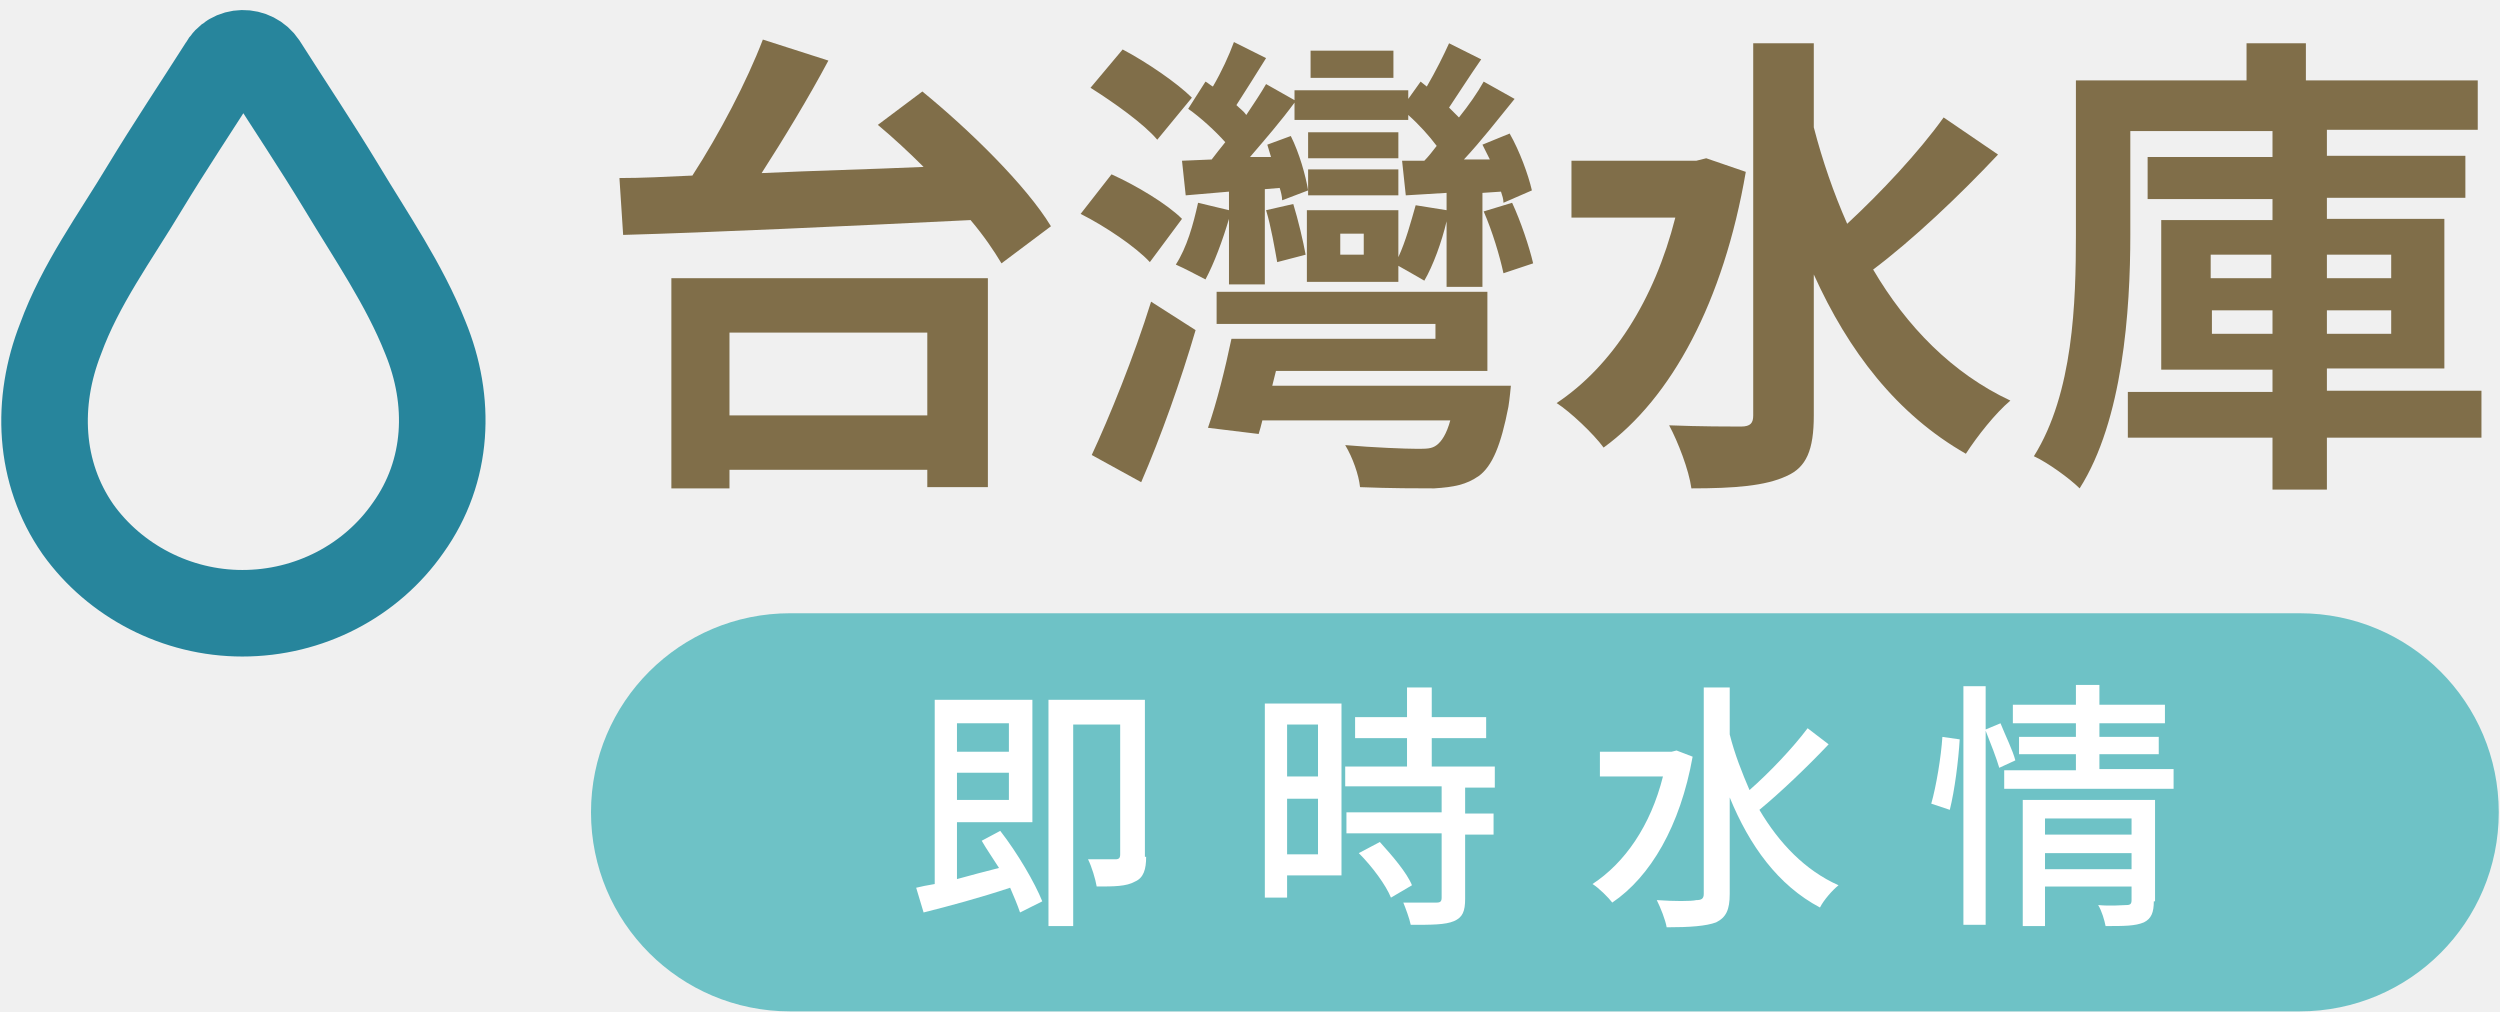
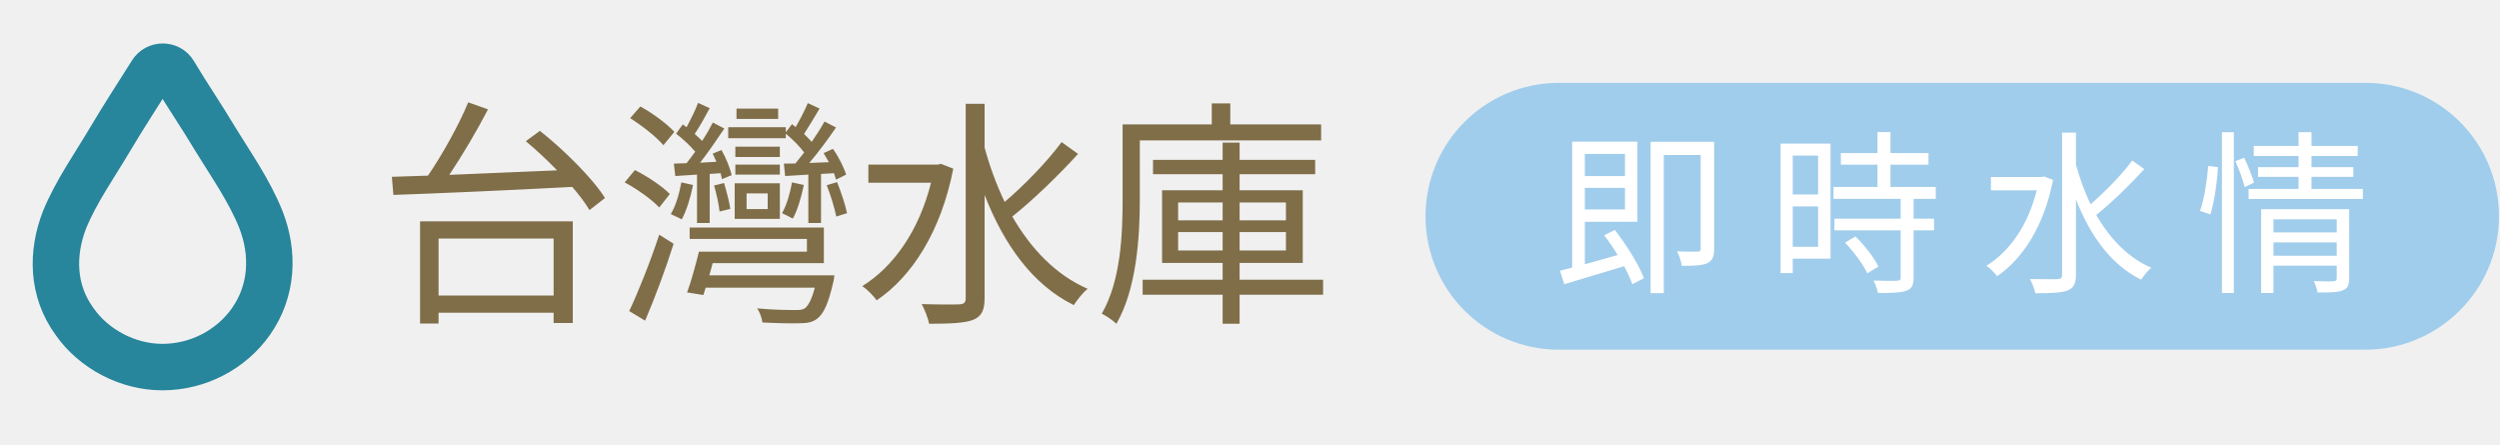
- <svg xmlns="http://www.w3.org/2000/svg" version="1.1" id="圖層_1" x="0px" y="0px" viewBox="0 0 202.2 81.8" style="enable-background:new 0 0 202.2 81.8;" xml:space="preserve">
+ <svg xmlns="http://www.w3.org/2000/svg" version="1.1" id="圖層_1" x="0px" y="0px" viewBox="0 0 301.7 53.6" style="enable-background:new 0 0 301.7 53.6;" xml:space="preserve">
  <style type="text/css">
	.st0{fill:#806E49;}
- 	.st1{fill:#6EC2C6;}
- 	.st2{fill:#FFFFFF;}
- 	.st3{fill:none;stroke:#27859C;stroke-width:7;stroke-linecap:round;stroke-linejoin:round;stroke-miterlimit:10;}
+ 	.st1{font-family:'NotoSansCJKjp-Regular-83pv-RKSJ-H';}
+ 	.st2{font-size:28.876px;}
+ 	.st3{fill:#A1CDEC;}
+ 	.st4{fill:#FFFFFF;}
+ 	.st5{font-family:'NotoSansCJKjp-Medium-83pv-RKSJ-H';}
+ 	.st6{font-size:21.116px;}
+ 	.st7{fill:none;stroke:#27859C;stroke-width:5.607;stroke-linecap:round;stroke-linejoin:round;stroke-miterlimit:10;}
</style>
  <g>
    <g>
-       <g>
-         <path class="st0" d="M74.6,7.4c3.8,3.1,8.4,7.6,10.4,10.9l-4,3c-0.6-1-1.4-2.2-2.5-3.5c-10.2,0.5-21,1-28.1,1.2l-0.3-4.6     c1.8,0,3.8-0.1,5.9-0.2c2.2-3.4,4.4-7.6,5.7-11l5.3,1.7c-1.6,3-3.6,6.3-5.4,9.1c4.2-0.2,8.6-0.3,13.1-0.5     c-1.2-1.2-2.5-2.4-3.7-3.4L74.6,7.4z M54.2,22.5h25.7v16.9H75V38H59v1.5h-4.7V22.5z M59,26.9v6.7H75v-6.7H59z" />
-         <path class="st0" d="M93,21.2c-1.1-1.2-3.6-2.9-5.6-3.9l2.5-3.2c2,0.9,4.5,2.4,5.7,3.6L93,21.2z M93.6,11.3     c-1.1-1.3-3.5-3-5.4-4.2L90.8,4c1.9,1,4.4,2.7,5.6,3.9L93.6,11.3z M88.3,36.8c1.4-3,3.4-7.9,4.8-12.4l3.6,2.3     c-1.2,4.1-2.8,8.6-4.4,12.3L88.3,36.8z M99.4,17.7c-0.5,1.7-1.2,3.6-1.9,4.9c-0.6-0.3-1.7-0.9-2.4-1.2c0.9-1.4,1.4-3.2,1.8-5     l2.5,0.6v-1.5c-1.2,0.1-2.4,0.2-3.5,0.3l-0.3-2.8l2.4-0.1c0.3-0.4,0.7-0.9,1.1-1.4c-0.8-0.9-2-2-3-2.7l1.4-2.2     c0.2,0.1,0.4,0.3,0.6,0.4c0.7-1.2,1.3-2.5,1.7-3.6l2.6,1.3c-0.8,1.3-1.7,2.7-2.4,3.8c0.3,0.3,0.6,0.5,0.8,0.8     c0.6-0.9,1.2-1.8,1.6-2.5l2.3,1.3V7.3h9.2V8l1-1.4l0.5,0.4c0.7-1.2,1.4-2.6,1.8-3.5l2.6,1.3c-0.9,1.3-1.8,2.7-2.6,3.9     c0.3,0.3,0.6,0.6,0.8,0.8c0.8-1,1.5-2,2-2.9l2.5,1.4c-1.3,1.6-2.7,3.4-4.1,4.9l2.1,0c-0.2-0.4-0.4-0.8-0.6-1.2l2.2-0.9     c0.8,1.4,1.5,3.3,1.8,4.6l-2.3,1c0-0.3-0.1-0.6-0.2-0.9l-1.5,0.1v7.6H117v-5.3c-0.4,1.7-1.1,3.6-1.8,4.8     c-0.5-0.3-1.4-0.8-2.1-1.2v1.3h-7.4v-5.8h7.4v3.8c0.6-1.3,1-2.8,1.4-4.2L117,17v-1.4l-3.3,0.2l-0.3-2.8l1.8,0     c0.3-0.3,0.7-0.8,1-1.2c-0.6-0.8-1.4-1.7-2.3-2.5v0.4h-9.2V8.3c-1.1,1.5-2.4,3-3.6,4.4l1.7,0c-0.1-0.3-0.2-0.7-0.3-1l1.9-0.7     c0.7,1.4,1.2,3.2,1.4,4.4l-2.1,0.8c0-0.3-0.1-0.7-0.2-1l-1.2,0.1v7.7h-2.9V17.7z M122.2,31.2c0,0-0.1,1.1-0.2,1.7     c-0.6,3.1-1.3,4.8-2.4,5.6c-1,0.7-2,0.9-3.6,1c-1.2,0-3.6,0-6-0.1c-0.1-1-0.6-2.4-1.2-3.4c2.3,0.2,4.9,0.3,5.8,0.3     c0.8,0,1.2,0,1.6-0.3c0.4-0.3,0.8-0.9,1.1-2h-15.2c-0.1,0.4-0.2,0.8-0.3,1.1l-4.1-0.5c0.7-2,1.4-4.8,1.9-7.2h16.5v-1.2H98.4v-2.6     h21.9V30h-17.1l-0.3,1.2H122.2z M103.3,21.2c-0.2-1.1-0.5-2.9-0.9-4.2l2.2-0.5c0.4,1.3,0.8,3,1,4.1L103.3,21.2z M113.1,12.8h-7.3     v-2.1h7.3V12.8z M105.8,13.7h7.3v2.1h-7.3V13.7z M112.7,6.3H106V4.1h6.7V6.3z M110.3,18.9h-1.9v1.7h1.9V18.9z M122.3,16.4     c0.7,1.5,1.4,3.6,1.7,4.9l-2.4,0.8c-0.3-1.4-0.9-3.4-1.6-5L122.3,16.4z" />
-         <path class="st0" d="M141.2,13.9c-1.8,10.5-6,18.3-11.5,22.3c-0.8-1.1-2.7-2.9-3.8-3.6c4.5-3,7.9-8.3,9.6-15h-8.4v-4.6h10.1     l0.8-0.2L141.2,13.9z M161.6,12.5c-3.1,3.3-6.9,6.9-10.1,9.3c2.7,4.6,6.4,8.4,11.1,10.6c-1.2,1-2.7,2.9-3.6,4.3     c-5.6-3.2-9.5-8.3-12.3-14.5v11.4c0,2.8-0.6,4.2-2.2,4.9c-1.7,0.8-4.2,1-7.7,1c-0.2-1.5-1.1-3.8-1.8-5.1c2.5,0.1,5,0.1,5.8,0.1     c0.8,0,1-0.3,1-0.9V3.5h4.9v6.8c0.7,2.7,1.6,5.3,2.7,7.8c2.7-2.5,5.8-5.8,7.8-8.6L161.6,12.5z" />
-         <path class="st0" d="M200.7,35.4h-12.5v4.2h-4.4v-4.2h-11.7v-3.7h11.7v-1.8h-9V17.8h9v-1.7h-10.1v-3.4h10.1v-2.1h-11.5V19     c0,6.1-0.6,15-4.1,20.5c-0.8-0.8-2.6-2.1-3.7-2.6c3.2-5.1,3.4-12.5,3.4-17.9V6.5h13.8v-3h4.8v3h13.9v4h-12.2v2.1h11.2v3.4h-11.2     v1.7h9.5v12.1h-9.5v1.8h12.5V35.4z M178.8,22.5h4.9v-1.9h-4.9V22.5z M183.8,27v-1.9h-4.9V27H183.8z M188.2,20.6v1.9h5.2v-1.9     H188.2z M193.4,25.1h-5.2V27h5.2V25.1z" />
-       </g>
+       <text transform="matrix(1 0 0 1 45.4949 36.7274)" class="st0 st1 st2">台灣水庫</text>
    </g>
-     <path class="st1" d="M186,81.8H63.9c-8.9,0-16.1-7.2-16.1-16.1v0c0-8.9,7.2-16.1,16.1-16.1H186c8.9,0,16.1,7.2,16.1,16.1v0   C202.1,74.6,194.9,81.8,186,81.8z" />
-     <g>
-       <path class="st2" d="M80.9,67.2c1.4,1.8,2.8,4.2,3.4,5.7l-1.8,0.9c-0.2-0.6-0.5-1.3-0.8-2c-2.4,0.8-5,1.5-7,2l-0.6-2    c0.4-0.1,0.9-0.2,1.5-0.3V56.6h7.9v9.9h-6.1v4.6c1.1-0.3,2.2-0.6,3.4-0.9c-0.5-0.8-1-1.5-1.4-2.2L80.9,67.2z M77.4,58.5v2.3h4.2    v-2.3H77.4z M81.6,64.7v-2.2h-4.2v2.2H81.6z M92.7,69.3c0,1-0.2,1.7-0.9,2c-0.7,0.4-1.7,0.4-3.1,0.4c-0.1-0.6-0.4-1.6-0.7-2.2    c1,0,1.9,0,2.2,0c0.3,0,0.4-0.1,0.4-0.4V58.6h-3.8v16.3h-2V56.6h7.8V69.3z" />
-       <path class="st2" d="M108.5,70.8h-4.4v1.8h-1.8V56.9h6.2V70.8z M104.1,58.6v4.2h2.5v-4.2H104.1z M106.6,69.1v-4.5h-2.5v4.5H106.6z     M118.5,63.7v2.1h2.3v1.7h-2.3v5.2c0,1-0.2,1.5-0.9,1.8c-0.7,0.3-1.8,0.3-3.5,0.3c-0.1-0.5-0.4-1.3-0.6-1.8c1.2,0,2.3,0,2.7,0    c0.3,0,0.4-0.1,0.4-0.4v-5.2h-7.7v-1.7h7.7v-2.1h-7.8V62h5v-2.3h-4.2v-1.7h4.2v-2.4h2v2.4h4.4v1.7h-4.4V62h5.1v1.7H118.5z     M111.6,68.1c1,1.1,2.2,2.5,2.6,3.5l-1.7,1c-0.4-1-1.5-2.5-2.6-3.6L111.6,68.1z" />
-       <path class="st2" d="M136.9,61.2c-1,5.6-3.4,9.7-6.5,11.8c-0.3-0.4-1.1-1.2-1.6-1.5c2.6-1.7,4.7-4.7,5.7-8.7h-5.1v-2h5.8l0.4-0.1    L136.9,61.2z M147.9,60.2c-1.7,1.8-3.9,3.9-5.6,5.3c1.6,2.7,3.7,4.9,6.4,6.1c-0.5,0.4-1.2,1.2-1.5,1.8c-3.4-1.8-5.7-5-7.3-8.9v7.8    c0,1.3-0.3,1.9-1.1,2.3c-0.8,0.3-2.1,0.4-4,0.4c-0.1-0.6-0.5-1.6-0.8-2.2c1.4,0.1,2.8,0.1,3.2,0c0.4,0,0.6-0.1,0.6-0.5V55.6h2.1    v3.8c0.4,1.6,1,3.1,1.6,4.5c1.6-1.4,3.5-3.4,4.7-5L147.9,60.2z" />
-       <path class="st2" d="M156.2,65c0.4-1.4,0.8-3.8,0.9-5.4l1.4,0.2c-0.1,1.7-0.4,4.1-0.8,5.7L156.2,65z M161.7,62.1    c-0.2-0.7-0.7-2-1.1-3v15.7h-1.8V55.5h1.8V59l1.2-0.5c0.4,1,1,2.2,1.2,3L161.7,62.1z M175.8,62.3v1.5h-13.7v-1.5h5.8V61h-4.6v-1.4    h4.6v-1.1h-5.1v-1.5h5.1v-1.6h1.9v1.6h5.3v1.5h-5.3v1.1h4.8V61h-4.8v1.2H175.8z M174.2,72.9c0,0.9-0.2,1.4-0.8,1.7    c-0.7,0.3-1.6,0.3-3.1,0.3c-0.1-0.5-0.3-1.2-0.6-1.7c1,0.1,2,0,2.3,0c0.3,0,0.4-0.1,0.4-0.4v-1.1h-7v3.2h-1.8V64.7h10.7V72.9z     M165.4,66.2v1.3h7v-1.3H165.4z M172.4,70.3V69h-7v1.3H172.4z" />
-     </g>
-     <path class="st3" d="M19.6,49.6C25,49.6,30,47,33,42.7c3.3-4.6,3.5-10.3,1.4-15.4c-1.7-4.3-4.4-8.2-6.8-12.2   c-2-3.3-4.2-6.6-6.3-9.9C20.5,4,18.7,4,18,5.3c-2.1,3.3-4.3,6.6-6.3,9.9c-2.4,4-5.2,7.8-6.8,12.2c-2,5.1-1.8,10.8,1.4,15.4   C9.3,47,14.3,49.6,19.6,49.6" />
+     <path class="st3" d="M285.6,42.2h-97.4c-8.9,0-16.1-7.2-16.1-16.1v0c0-8.9,7.2-16.1,16.1-16.1h97.4c8.9,0,16.1,7.2,16.1,16.1v0   C301.7,35,294.4,42.2,285.6,42.2z" />
+     <text transform="matrix(1 0 0 1 187.5078 33.6876)" class="st4 st5 st6">即 時 水 情</text>
+     <path class="st7" d="M19.6,44.3c4.3,0,8.3-2.1,10.7-5.5c2.6-3.7,2.8-8.2,1.2-12.3c-1.4-3.5-3.6-6.6-5.5-9.7c-1.6-2.7-3.4-5.3-5-8   c-0.6-1-2.1-1-2.7,0c-1.7,2.7-3.4,5.3-5,8c-1.9,3.2-4.1,6.3-5.5,9.7c-1.6,4.1-1.5,8.6,1.2,12.3C11.3,42.1,15.4,44.3,19.6,44.3" />
  </g>
</svg>
